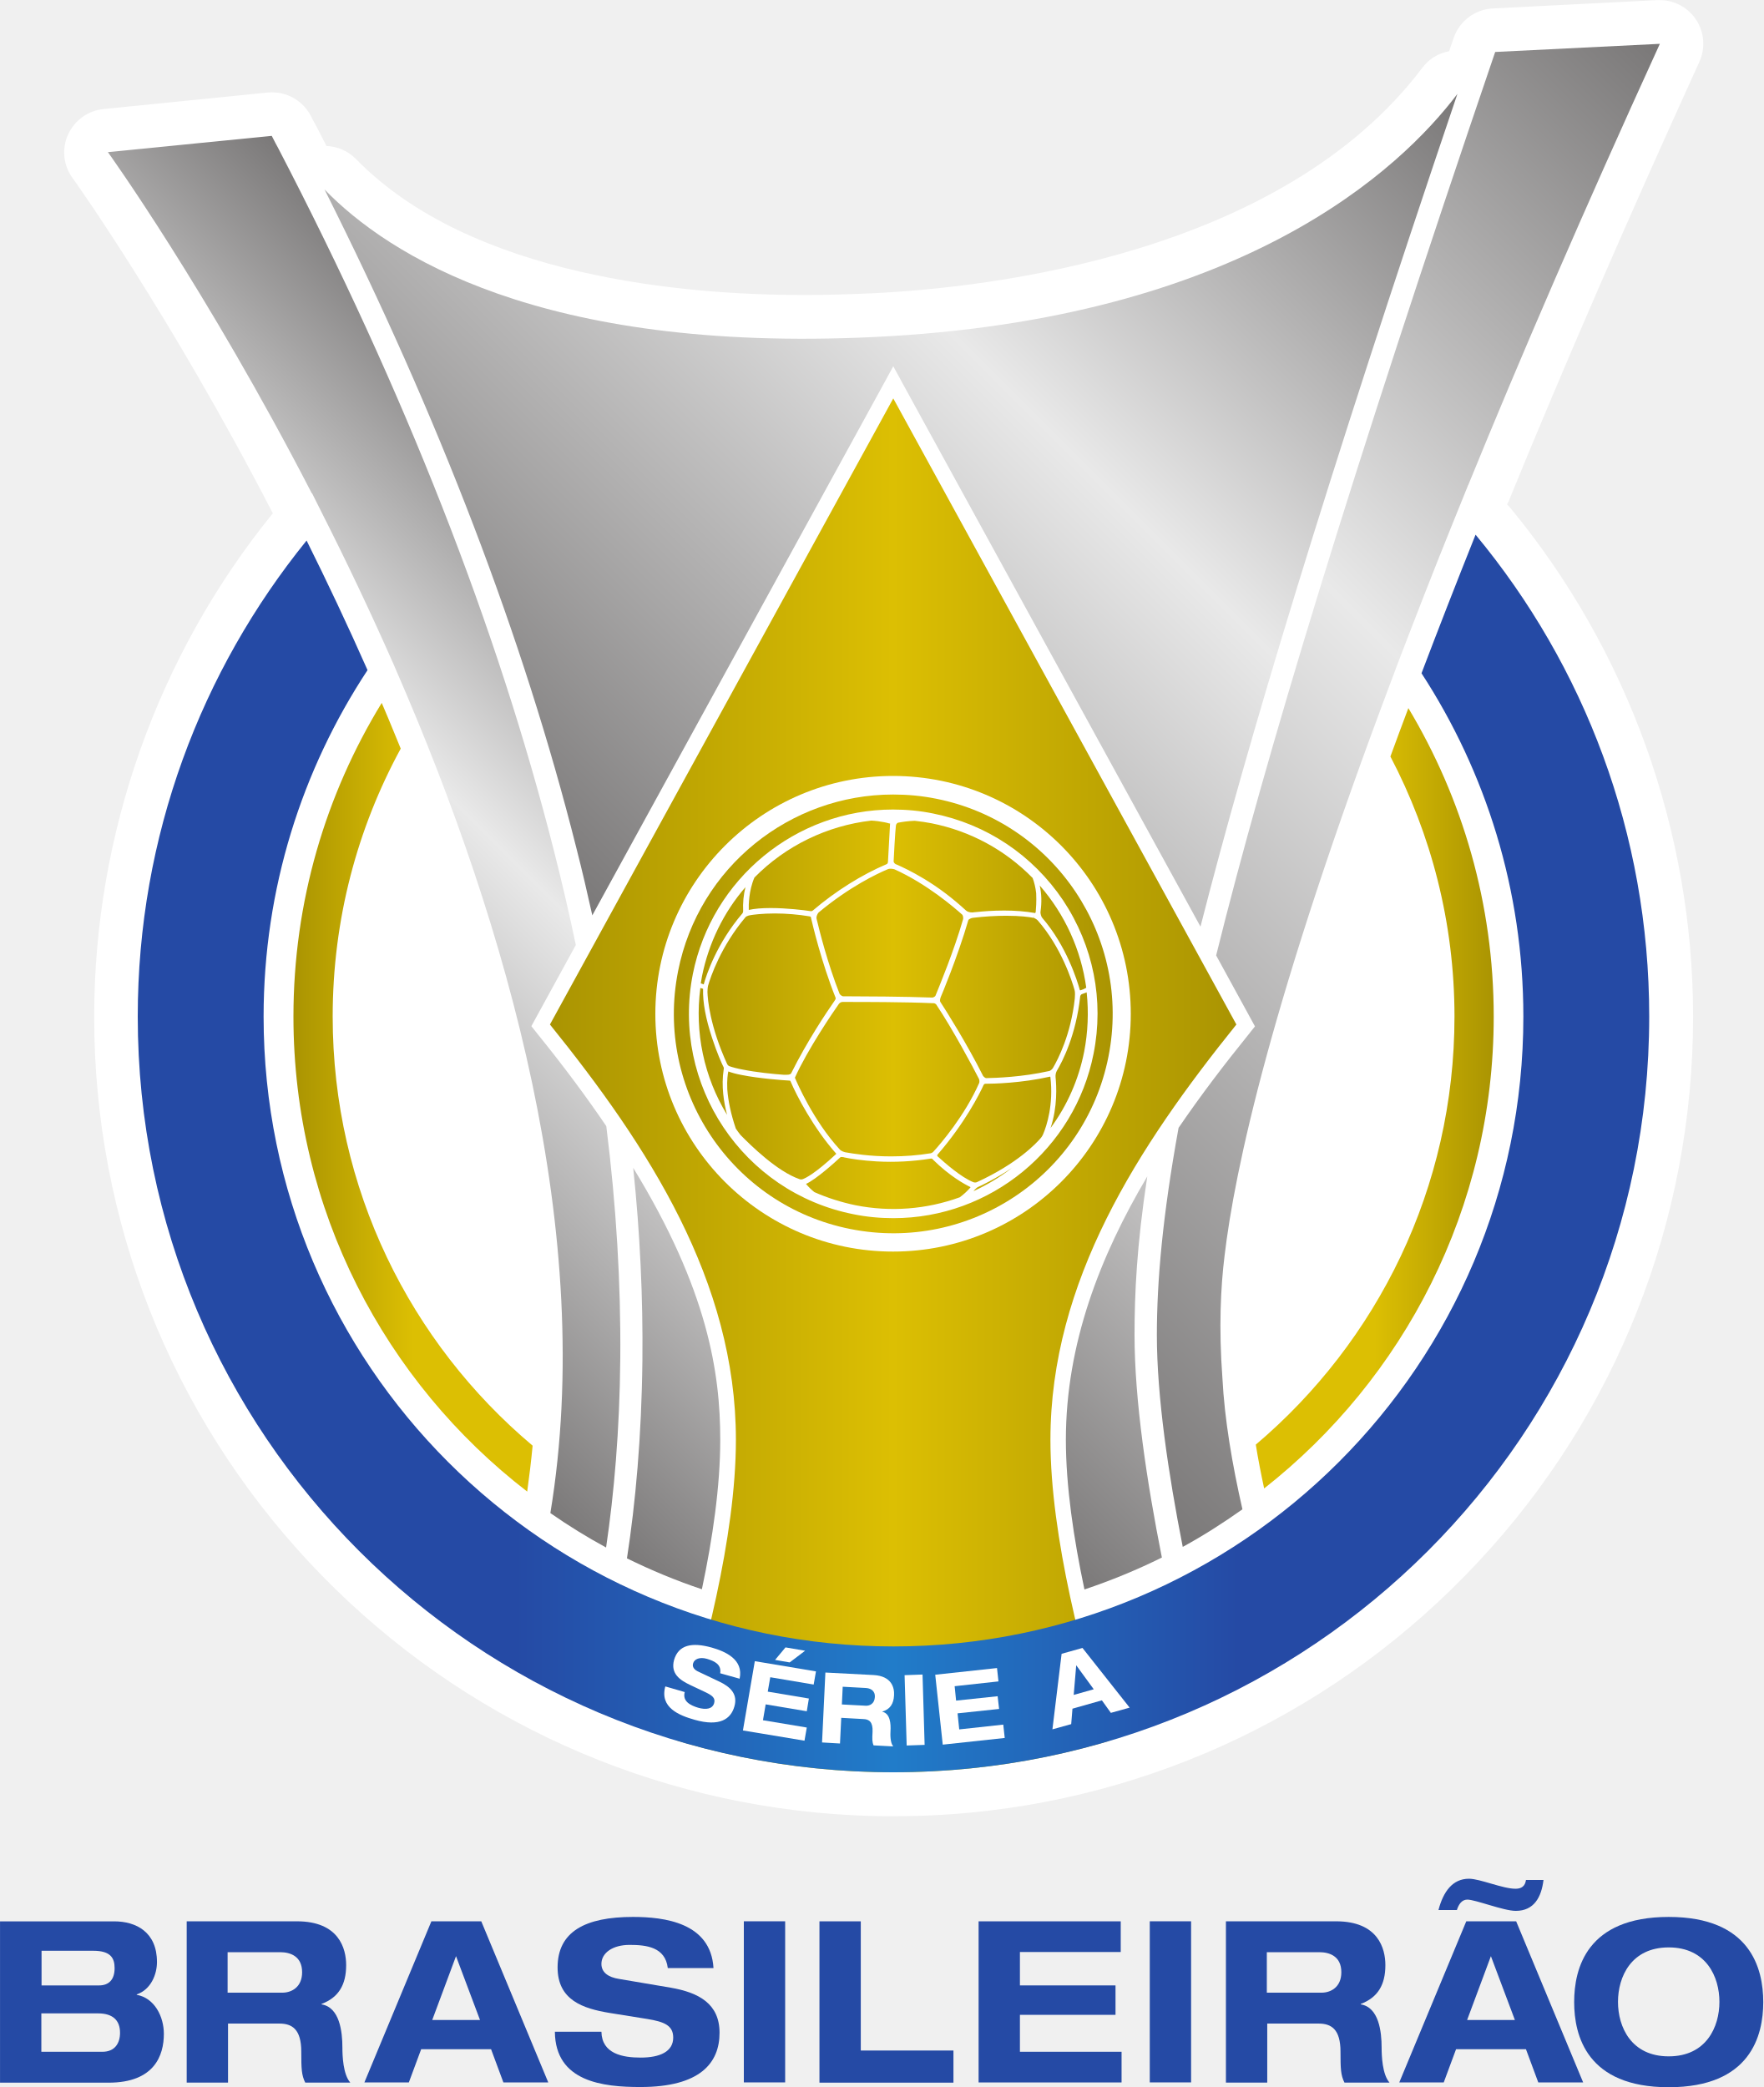
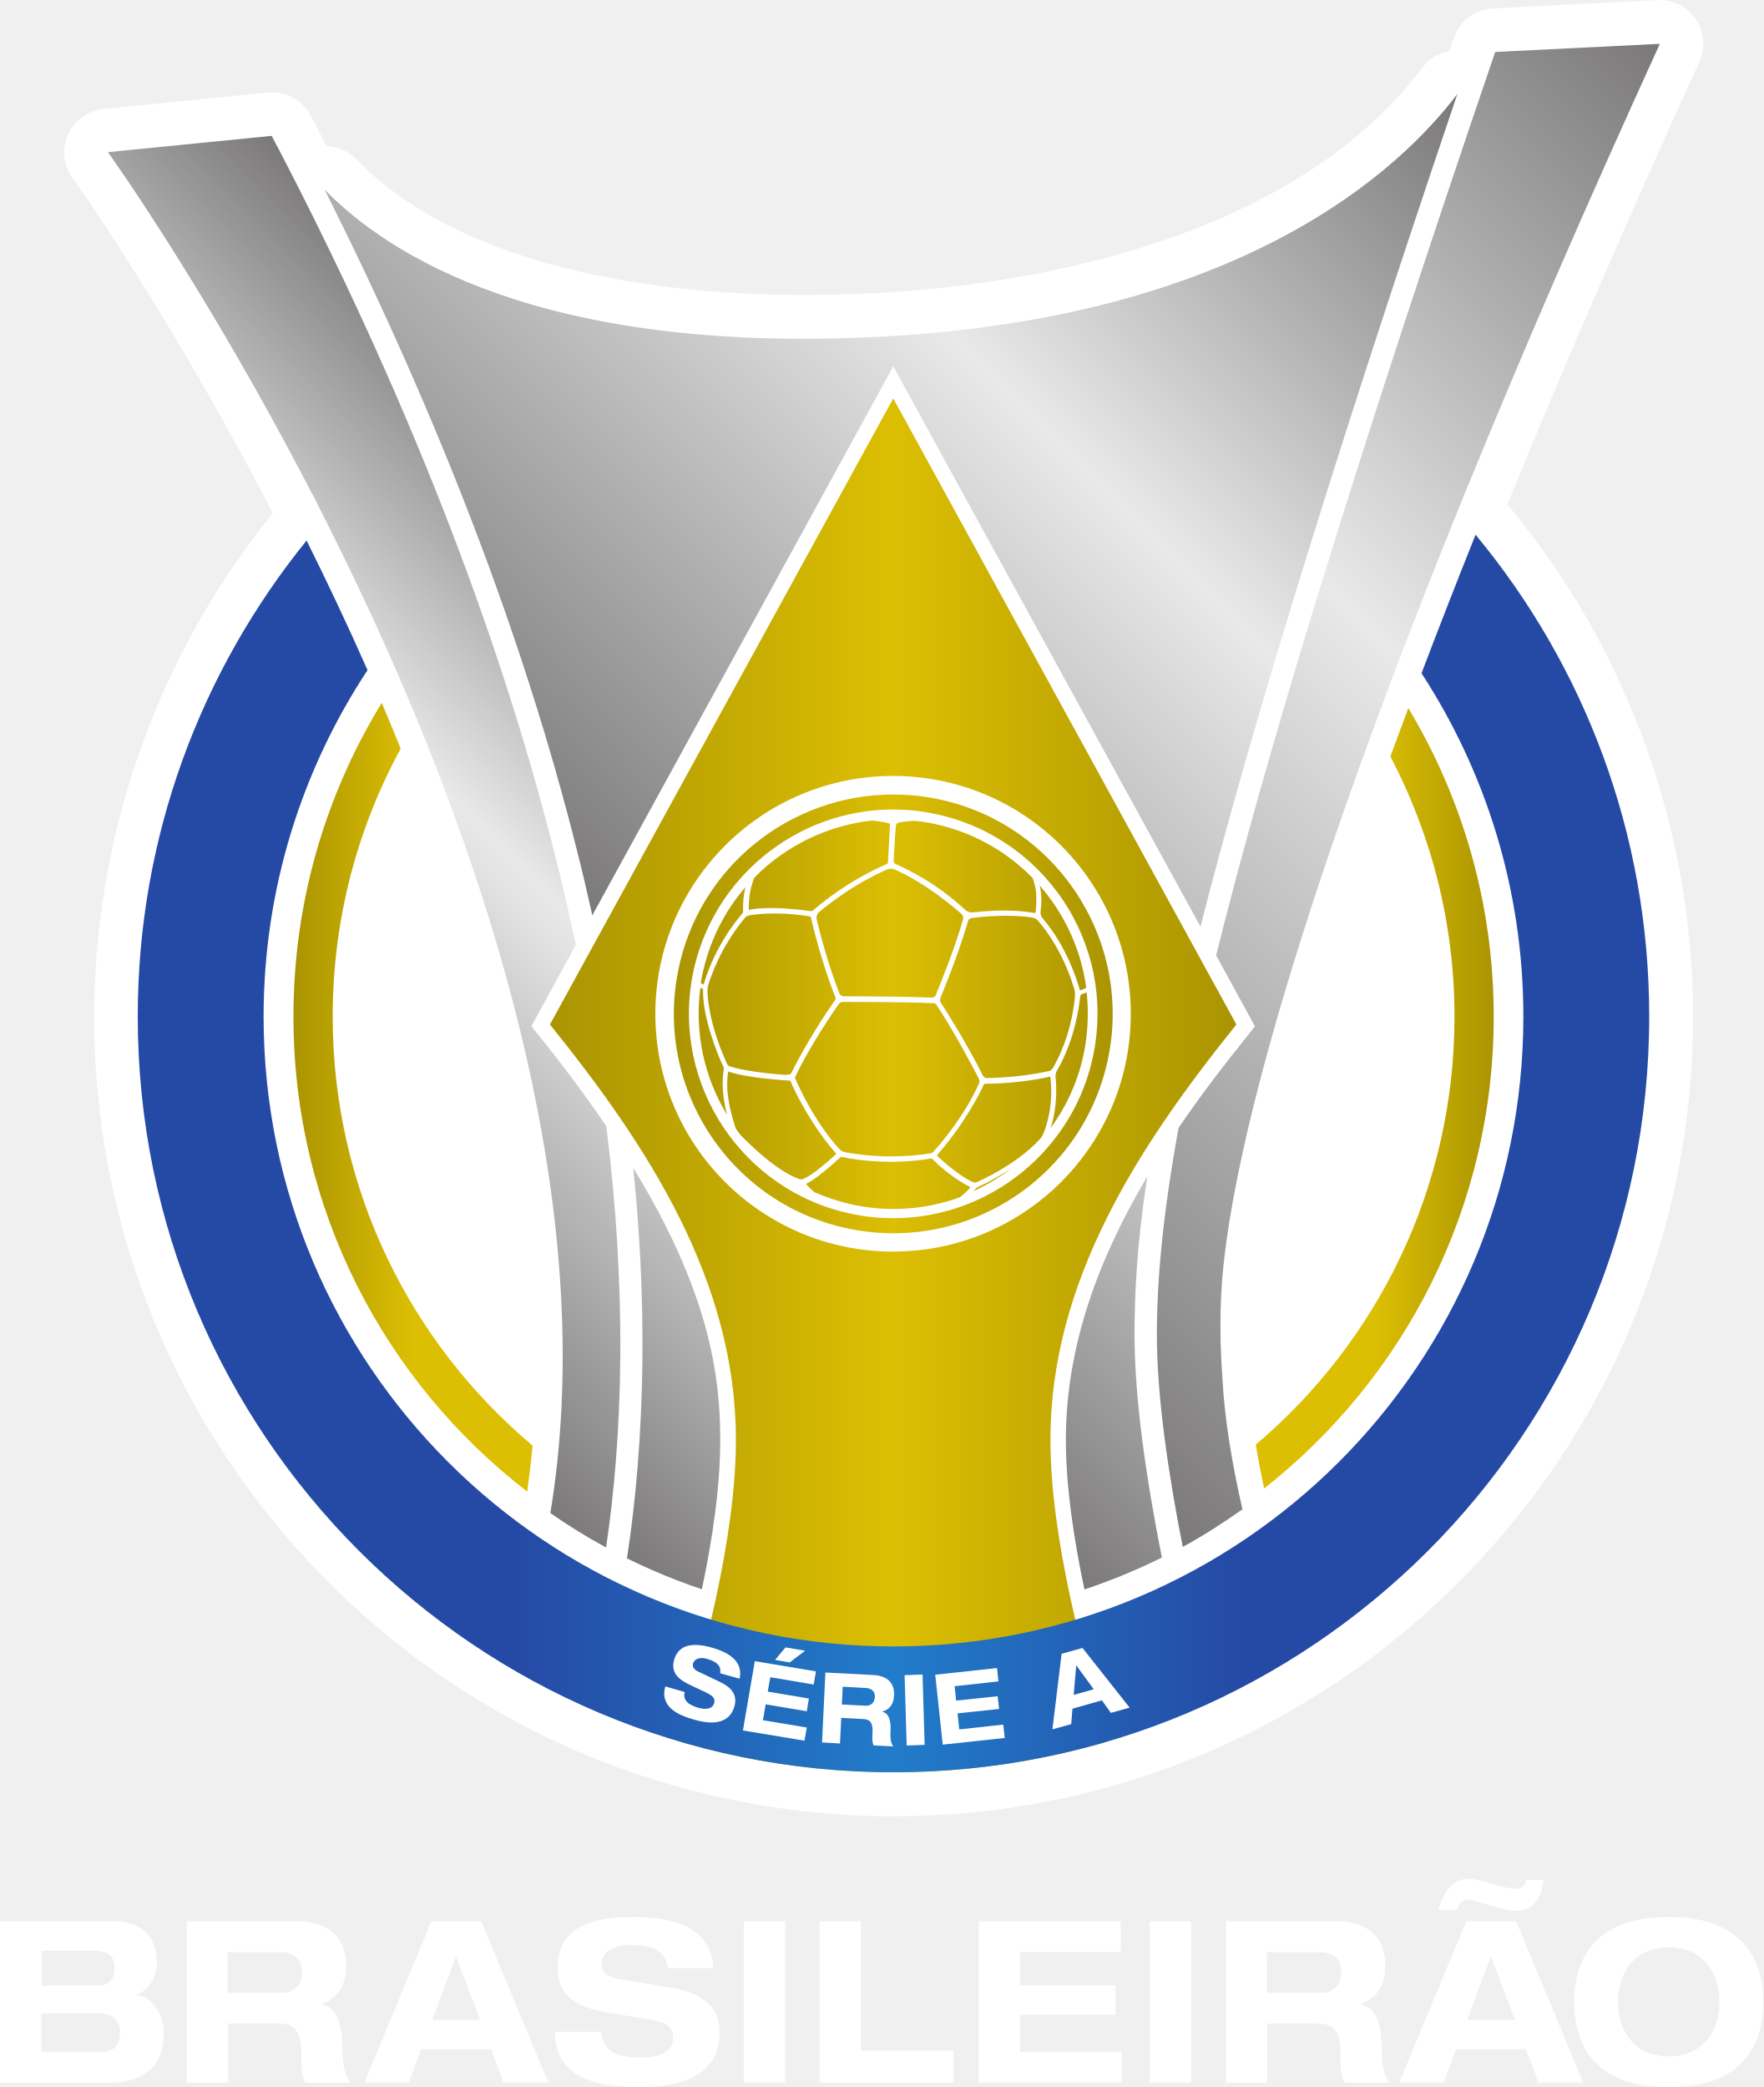
<svg xmlns="http://www.w3.org/2000/svg" version="1.1" id="svg2" x="0" y="0" viewBox="0 0 844.9 1000" style="enable-background:new 0 0 844.9 1000" xml:space="preserve">
-   <style>.st0{fill:#fff}.st1{fill:#254aa5}.st2{fill:none;stroke:#fff;stroke-width:2.835;stroke-linejoin:bevel;stroke-miterlimit:10}</style>
+   <style>.st0{fill:#fff}.st1{fill:#fff}.st2{fill:none;stroke:#fff;stroke-width:2.835;stroke-linejoin:bevel;stroke-miterlimit:10}</style>
  <g id="g20" transform="translate(366.822 390.45)">
    <path id="path22" class="st0" d="M356-150.2c26.3-64.4 57.1-135.3 91.4-210.6 3-6.6 2.4-14.4-1.7-20.4-3.9-5.8-10.4-9.2-17.3-9.2h-1.1l-78.8 4c-8.6.4-16 6-18.8 14.1-.7 2.1-1.5 4.3-2.2 6.4-5 .9-9.6 3.6-12.8 7.9-67.6 89.5-207.1 105.4-264 108.1-11.1.5-22.1.8-32.6.8-56.4 0-159.2-8.5-214.4-65.2-3.9-3.9-8.9-6-14.1-6.2-1.5-3-3-5.9-4.5-8.8-.1-.2-.2-.5-.4-.7-.2-.3-.9-1.7-2.6-4.9-3.6-7-10.8-11.3-18.6-11.3-.7 0-1.4 0-2.1.1l-78.6 7.9c-7.4.7-13.9 5.4-17 12.2-3.1 6.8-2.3 14.8 2.1 20.8.5.6 46.9 65.6 96 160.7-55.2 68-85.6 153.6-85.6 241.3 0 97.4 36.6 190.2 103 261.3 66.1 70.8 155.5 113.6 251.8 120.7h.2c3.8.3 7.8.5 12.3.7.9 0 1.9.1 2.9.1 4.9.2 9 .2 12.8.2 3.9 0 7.9-.1 12.8-.2 1 0 1.9-.1 2.9-.1 4.5-.2 8.5-.4 12.3-.7h.2c96.3-7 185.7-49.9 251.8-120.7 66.5-71.1 103.1-164 103.1-261.4 0-89-31.2-175.8-88-244.3-.4-.4-.7-.8-1.1-1.1v-.1c.2-.5.5-.9.7-1.4" />
  </g>
  <g id="g52" transform="translate(134.112 144.528)">
    <path id="path54" class="st1" d="M-114.3 838.6h29.2c6.1 0 8.5-4.2 8.5-9.1 0-6.1-3.6-9.3-10.5-9.3h-27.2v18.4zm0-31.8h27.6c4.6 0 7.5-2.6 7.5-8.3 0-4.9-2-8.3-10.2-8.3h-24.8v16.6zm-19.8-30.7h54.7c10.6 0 20.5 5.2 20.5 19.5 0 5.9-2.9 13.2-9.7 15.5v.2c8.5 1.5 13 10.4 13 18.7 0 10.3-4.5 23.4-26.5 23.4h-52v-77.3z" />
  </g>
  <g id="g56" transform="translate(163.657 153.907)">
    <path id="path58" class="st1" d="M-54.6 800.9h26.2c4.4 0 9.5-2.6 9.5-9.8 0-7.7-5.7-9.6-10.5-9.6h-25.2v19.4zm-19.8-34.2h53c20.2 0 23.6 13.1 23.6 21 0 9.4-3.6 15.5-11.8 18.6v.2c8.7 1.4 10 13.1 10 20.7 0 3.8.3 12.9 3.8 16.8h-21.6c-1.8-3.6-1.9-6.7-1.9-14.8 0-10.8-4.4-13.5-10.5-13.5h-24.6V844h-19.8v-77.3z" />
  </g>
  <g id="g60" transform="translate(199.894 159.706)">
    <path id="path62" class="st1" d="M18.6 777.6 7.2 808.2h22.9l-11.5-30.6zm16.8 44.6H1.9L-4 838.1h-21.3l32.1-77.2h23.9l32.1 77.2H41.3l-5.9-15.9z" />
  </g>
  <g id="g64" transform="translate(233.462 157.81)">
    <path id="path66" class="st1" d="M86.5 785.2c-1.2-10.1-10.3-11.1-18.3-11.1-8.2 0-13.5 3.9-13.5 9.1 0 4.1 3.3 6.4 8.4 7.2l24.8 4.2c13.3 2.3 23.4 7.6 23.4 21.6 0 14.4-9.2 26-37.9 26-17.8 0-40.8-2.4-41-26.5h22.3c.2 10.6 10.2 12.4 18.8 12.4 9.3 0 15.6-2.9 15.6-9.6 0-5.9-4.5-7.6-12.4-8.9l-18.1-2.9c-12.7-2.1-24.9-6.1-24.9-21.8 0-17.2 13.3-24.2 36.1-24.2 15 0 37.3 2.7 38.6 24.5H86.5z" />
  </g>
  <path id="path68" class="st1" d="M356.4 920.6h19.8v77.2h-19.8v-77.2z" />
  <g id="g70" transform="translate(257.533 165.22)">
    <path id="path72" class="st1" d="M135.1 755.4h19.8v61.9h44.4v15.4h-64.2v-77.3z" />
  </g>
  <g id="g74" transform="translate(282.785 165.22)">
    <path id="path76" class="st1" d="M186.1 755.4h68.1v14.7h-48.3v16h45.8v14.1h-45.8v17.7h48.7v14.7h-68.5v-77.2z" />
  </g>
  <path id="path78" class="st1" d="M550.9 920.6h19.8v77.2h-19.8v-77.2z" />
  <g id="g80" transform="translate(328.486 153.907)">
    <path id="path82" class="st1" d="M278.5 800.9h26.2c4.4 0 9.5-2.6 9.5-9.8 0-7.7-5.7-9.6-10.5-9.6h-25.2v19.4zm-19.8-34.2h53c20.2 0 23.6 13.1 23.6 21 0 9.4-3.6 15.5-11.8 18.6v.2c8.7 1.4 10 13.1 10 20.7 0 3.8.3 12.9 3.8 16.8h-21.6c-1.8-3.6-1.9-6.7-1.9-14.8 0-10.8-4.4-13.5-10.5-13.5h-24.6V844h-19.8v-77.3z" />
  </g>
  <g id="g84" transform="translate(364.049 159.706)">
    <path id="path86" class="st1" d="m350.3 777.6-11.4 30.6h22.9l-11.5-30.6zm-25.1-22.2c2.3-8.7 6.7-14.9 14.6-14.9 5.3 0 16.1 4.8 22.3 4.8 2.8 0 4.6-1.2 5-4.2h8.4c-1 8.2-4.5 14.8-13.3 14.8-5.8 0-19.3-5.4-23.2-5.4-2.7 0-4.2 2.4-5 5h-8.8zm41.9 66.8h-33.5l-5.9 15.9h-21.3l32.1-77.2h23.9l32.1 77.2H373l-5.9-15.9z" />
  </g>
  <g id="g88" transform="translate(392.241 143.813)">
    <path id="path90" class="st1" d="M407.3 841.5c18 0 24.3-14.1 24.3-26.1s-6.3-26.1-24.3-26.1-24.3 14.1-24.3 26.1 6.3 26.1 24.3 26.1m0-66.8c39.2 0 45.3 24.7 45.3 40.8 0 16.1-6.1 40.8-45.3 40.8-39.2 0-45.3-24.7-45.3-40.8 0-16.2 6.1-40.8 45.3-40.8" />
  </g>
  <g id="g108" transform="translate(240.482 204.559)">
    <path id="path110" class="st0" d="M100.6 597.2c.7-4.4-3-5.9-6.3-6.9-3.4-1-6.1 0-6.7 2.2-.5 1.7.6 3.1 2.7 4l9.9 4.7c5.3 2.5 8.9 6 7.2 11.9-1.7 6-7 9.8-19 6.4-7.5-2.1-16.9-5.9-14.1-16l9.3 2.7c-1.2 4.5 2.8 6.4 6.4 7.5 3.9 1.1 6.9.6 7.7-2.2.7-2.5-1-3.7-4.1-5.2l-7.2-3.4c-5.1-2.4-9.7-5.5-7.9-12.1 2.1-7.2 8.5-8.6 18.1-5.9 6.3 1.8 15.3 5.6 13.3 14.9l-9.3-2.6z" />
  </g>
  <g id="g112" transform="translate(240.482 204.559)">
    <path id="path114" class="st2" d="M100.6 597.2c.7-4.4-3-5.9-6.3-6.9-3.4-1-6.1 0-6.7 2.2-.5 1.7.6 3.1 2.7 4l9.9 4.7c5.3 2.5 8.9 6 7.2 11.9-1.7 6-7 9.8-19 6.4-7.5-2.1-16.9-5.9-14.1-16l9.3 2.7c-1.2 4.5 2.8 6.4 6.4 7.5 3.9 1.1 6.9.6 7.7-2.2.7-2.5-1-3.7-4.1-5.2l-7.2-3.4c-5.1-2.4-9.7-5.5-7.9-12.1 2.1-7.2 8.5-8.6 18.1-5.9 6.3 1.8 15.3 5.6 13.3 14.9l-9.3-2.6z" />
  </g>
  <g id="g116" transform="translate(250.875 208.654)">
    <path id="path118" class="st0" d="m121.6 580.8 9.4 1.6-7.4 5.6-7-1.2 5-6zm-14.7 6.5 29.3 4.9-1.1 6.3-20.8-3.5-1.1 6.9 19.7 3.3-1 6.1-19.7-3.3-1.3 7.6 21 3.5-1.1 6.3-29.5-4.9 5.6-33.2z" />
  </g>
  <g id="g120" transform="translate(250.875 208.654)">
    <path id="path122" class="st2" d="m121.6 580.8 9.4 1.6-7.4 5.6-7-1.2 5-6zm-14.7 6.5 29.3 4.9-1.1 6.3-20.8-3.5-1.1 6.9 19.7 3.3-1 6.1-19.7-3.3-1.3 7.6 21 3.5-1.1 6.3-29.5-4.9 5.6-33.2z" />
  </g>
  <g id="g124" transform="translate(259.778 199.607)">
    <path id="path126" class="st0" d="m139.6 617.1 11.4.6c1.9.1 4.2-.9 4.4-4.1.2-3.3-2.3-4.3-4.4-4.4l-11-.6-.4 8.5zm-7.8-15.3 23.1 1.2c8.8.5 10 6.2 9.8 9.7-.2 4.1-1.9 6.7-5.6 7.8v.1c3.8.8 4.1 5.9 3.9 9.2-.1 1.6-.2 5.6 1.3 7.4l-9.4-.5c-.7-1.6-.7-3-.5-6.5.2-4.7-1.6-6-4.3-6.1l-10.7-.6-.6 12.3-8.6-.5 1.6-33.5z" />
  </g>
  <g id="g128" transform="translate(259.778 199.607)">
    <path id="path130" class="st2" d="m139.6 617.1 11.4.6c1.9.1 4.2-.9 4.4-4.1.2-3.3-2.3-4.3-4.4-4.4l-11-.6-.4 8.5zm-7.8-15.3 23.1 1.2c8.8.5 10 6.2 9.8 9.7-.2 4.1-1.9 6.7-5.6 7.8v.1c3.8.8 4.1 5.9 3.9 9.2-.1 1.6-.2 5.6 1.3 7.4l-9.4-.5c-.7-1.6-.7-3-.5-6.5.2-4.7-1.6-6-4.3-6.1l-10.7-.6-.6 12.3-8.6-.5 1.6-33.5z" />
  </g>
  <g id="g132" transform="translate(269.725 204.27)">
    <path id="path134" class="st0" d="m159.7 598.4 8.6-.3 1 33.7-8.6.3-1-33.7z" />
  </g>
  <g id="g136" transform="translate(269.725 204.27)">
    <path id="path138" class="st2" d="m159.7 598.4 8.6-.3 1 33.7-8.6.3-1-33.7z" />
  </g>
  <g id="g140" transform="translate(274.61 204.356)">
    <path id="path142" class="st0" d="m169.6 598.1 29.6-3.2.7 6.4-21 2.3.7 6.9 19.9-2.1.7 6.1-19.9 2.1.8 7.7 21.1-2.3.7 6.4-29.7 3.2-3.6-33.5z" />
  </g>
  <g id="g144" transform="translate(274.61 204.356)">
    <path id="path146" class="st2" d="m169.6 598.1 29.6-3.2.7 6.4-21 2.3.7 6.9 19.9-2.1.7 6.1-19.9 2.1.8 7.7 21.1-2.3.7 6.4-29.7 3.2-3.6-33.5z" />
  </g>
  <g id="g148" transform="translate(296.96 205.828)">
    <path id="path150" class="st0" d="m214.8 592.1-1.2 14.2 9.6-2.7-8.4-11.5zm12.3 16.8-14.1 4-.6 7.4-9 2.5 4.3-36.2 10-2.8 22.6 28.6-9 2.5-4.2-6z" />
  </g>
  <g id="g152" transform="translate(296.96 205.828)">
    <path id="path154" class="st2" d="m214.8 592.1-1.2 14.2 9.6-2.7-8.4-11.5zm12.3 16.8-14.1 4-.6 7.4-9 2.5 4.3-36.2 10-2.8 22.6 28.6-9 2.5-4.2-6z" />
  </g>
  <g id="g156">
    <g id="g158">
      <g id="g164">
        <g id="g166">
          <linearGradient id="path176_1_" gradientUnits="userSpaceOnUse" x1="167.59" y1="803.478" x2="169.855" y2="803.478" gradientTransform="matrix(145.1615 0 0 -145.1615 -24064.035 117154.11)">
            <stop offset="0" style="stop-color:#aa9402" />
            <stop offset=".5" style="stop-color:#dcbf03" />
            <stop offset="1" style="stop-color:#aa9402" />
          </linearGradient>
          <path id="path176" d="M263.5 490.9c47.1 58.4 89.1 123 89.1 199 0 46.5-15.7 105.5-28 144.2 32.8 9.8 67.5 15.1 103.5 15.1 35.9 0 70.5-5.3 103.2-15-12.2-38.7-28-97.7-28-144.3 0-76 42.1-140.6 89.1-199L428 190.9l-164.5 300zm50.5-5.1c0-62.9 51-114 113.9-114 62.9 0 113.9 51 113.9 114 0 62.9-51 113.9-113.9 113.9-62.9 0-113.9-51-113.9-113.9" style="fill:url(#path176_1_)" />
        </g>
      </g>
    </g>
  </g>
  <g id="g178">
    <g id="g180">
      <g id="g186">
        <g id="g188">
          <linearGradient id="path198_1_" gradientUnits="userSpaceOnUse" x1="168.79" y1="803.877" x2="171.055" y2="803.877" gradientTransform="scale(252.1587 -252.1587) rotate(45 1057.12 198.555)">
            <stop offset="0" style="stop-color:#7b7979" />
            <stop offset=".561" style="stop-color:#e9e9e9" />
            <stop offset="1" style="stop-color:#7b7979" />
          </linearGradient>
          <path id="path198" d="M418.5 161.5c-159.7 7.6-232.6-39.4-263-70.7 54.7 108.9 95.3 214.9 120.6 315.3 2.8 10.9 5.3 21.7 7.7 32.5l137.7-251.2 6.5-11.9 6.5 11.9L575.2 444c22.2-87.1 59.8-212 123.1-399-27.1 35.8-103 108.1-279.8 116.5" style="fill:url(#path198_1_)" />
        </g>
      </g>
    </g>
  </g>
  <g id="g200">
    <g id="g202">
      <g id="g208">
        <g id="g210">
          <linearGradient id="path218_1_" gradientUnits="userSpaceOnUse" x1="167.998" y1="803.307" x2="170.263" y2="803.307" gradientTransform="scale(71.1563 -71.1563) rotate(45 1069.37 201.962)">
            <stop offset="0" style="stop-color:#7b7979" />
            <stop offset="1" style="stop-color:#c4c3c3" />
          </linearGradient>
          <path id="path218" d="M510.7 689.9c0 22.1 3.7 47.2 8.9 71.7 12.8-4.3 25.2-9.4 37.1-15.3-7.2-36.2-13.1-75.3-13.1-106.6 0-19.6 1-42.6 6.1-76-22.6 38.1-39 80.2-39 126.2" style="fill:url(#path218_1_)" />
        </g>
      </g>
    </g>
  </g>
  <g id="g220">
    <g id="g222">
      <g id="g228">
        <g id="g230">
          <linearGradient id="path238_1_" gradientUnits="userSpaceOnUse" x1="166.456" y1="804.914" x2="168.722" y2="804.914" gradientTransform="scale(59.3302 -59.3302) rotate(45 1071.611 200.95)">
            <stop offset="0" style="stop-color:#7b7979" />
            <stop offset="1" style="stop-color:#c4c3c3" />
          </linearGradient>
          <path id="path238" d="M307.8 651.8c-.4 36.7-3.3 68.3-7.4 94.9 11.6 5.7 23.6 10.7 35.9 14.8 5.2-24.5 8.8-49.5 8.8-71.6 0-32-5.9-71.8-41.7-130.3 3.3 31.6 4.7 62.4 4.4 92.2" style="fill:url(#path238_1_)" />
        </g>
      </g>
    </g>
  </g>
  <g id="g240">
    <g id="g242">
      <g id="g248">
        <g id="g250">
          <linearGradient id="path260_1_" gradientUnits="userSpaceOnUse" x1="168.781" y1="803.194" x2="171.047" y2="803.194" gradientTransform="scale(296.1158 -296.1158) rotate(45 1057.109 198.586)">
            <stop offset="0" style="stop-color:#7b7979" />
            <stop offset=".561" style="stop-color:#e9e9e9" />
            <stop offset="1" style="stop-color:#7b7979" />
          </linearGradient>
          <path id="path260" d="M716.4 24.9C647 228.4 606.1 363.4 582.7 457.8l16.2 29.6 2.4 4.4-3.1 3.9c-11.4 14.1-22.8 29-33.5 44.7-7.7 42.4-10.4 73.5-10.4 99.4 0 29.3 5.5 66.5 12.4 101.4 9.9-5.4 19.4-11.5 28.6-18-4.9-21.5-8.6-43.2-9.6-63-1.8-24-.8-43.6 1-58.2 4.8-41.1 22.4-123.6 80.7-277.9l2.2-5.9c8.2-21.4 16.9-43.9 26.1-66.6l7.8-19.3v.1c25-61.3 55.2-131.3 91.8-211.4l-78.9 3.9z" style="fill:url(#path260_1_)" />
        </g>
      </g>
    </g>
  </g>
  <g id="g262">
    <g id="g264">
      <g id="g270">
        <g id="g272">
          <linearGradient id="path282_1_" gradientUnits="userSpaceOnUse" x1="167.988" y1="804.559" x2="170.254" y2="804.559" gradientTransform="scale(164.3397 -164.3397) rotate(45 1059.18 198.348)">
            <stop offset="0" style="stop-color:#7b7979" />
            <stop offset=".561" style="stop-color:#e9e9e9" />
            <stop offset="1" style="stop-color:#7b7979" />
          </linearGradient>
          <path id="path282" d="M51.7 72.9s47.2 65.6 97.7 163.5l.1-.1 4.4 8.8c11.7 23.1 23.5 47.8 34.9 73.7l1.5 3.5C243 443.6 285.7 591.7 263.7 725c8.6 6 17.5 11.5 26.7 16.5 3.8-25.7 6.5-55.9 6.8-90.7.3-35.8-1.9-72.9-6.7-111.2-9.3-13.7-20.1-28.3-32.8-44l-3.1-3.9 2.4-4.4 18.9-34.5c-3.1-14.8-6.6-29.8-10.4-44.8-27.1-107-71.6-220.5-132.3-337.2-.5-.9-1.7-3.1-3-5.7l-78.5 7.8z" style="fill:url(#path282_1_)" />
        </g>
      </g>
    </g>
  </g>
  <g id="g284">
    <g id="g286">
      <g id="g292">
        <g id="g294">
          <linearGradient id="path304_1_" gradientUnits="userSpaceOnUse" x1="167.202" y1="804.041" x2="169.467" y2="804.041" gradientTransform="matrix(92.8203 0 0 -92.8203 -15196.878 75117.117)">
            <stop offset="0" style="stop-color:#aa9402" />
            <stop offset=".5" style="stop-color:#dcbf03" />
            <stop offset="1" style="stop-color:#aa9402" />
          </linearGradient>
          <path id="path304" d="M324.9 465.3c-11.3 56.9 25.6 112.3 82.6 123.6 56.9 11.3 112.3-25.6 123.6-82.6 11.3-56.9-25.7-112.3-82.6-123.6-6.9-1.4-13.8-2-20.6-2-49.2 0-93.1 34.6-103 84.6" style="fill:url(#path304_1_)" />
        </g>
      </g>
    </g>
  </g>
  <g id="g308">
    <g id="g314" transform="translate(294.969 299.09)">
      <path id="path316" class="st0" d="M210.8 217.1c-.1-1.1.1-2.2.6-3.1 2.7-4.5 9.2-17.1 11.2-35.7 0-.2.4-.9.7-1 .9-.3 1.7-.6 2.4-.9 1 9.5.6 19.1-1.2 28.4-2.6 13.2-8.1 25.8-16.1 36.6 3.4-10.2 2.8-20.2 2.4-24.3m-37.6 50.2c-.4.2-1 .3-1.7.1-5.9-2.3-13.9-9.4-17.2-12.4-.3-.2-.2-.7-.1-.8 13.2-15.2 20.3-29.4 22.1-33.4.2-.4.5-.6.9-.6 3.8 0 17.2-.3 30.9-3.4h.1l.1.1c1.6 13.3-1.8 23.5-3.4 27.3-.3.8-.9 1.7-1.1 1.9-2.3 2.7-11.3 12.3-30.6 21.2m-1.1 3.6c.5-.5 1.1-1.1 1.9-1.4.5-.2 7.8-3.6 15.8-8.9-5.7 4.4-11.9 8.1-18.4 11.1.3-.3.5-.5.7-.8m-64.4-15.5c.1-.1.5-.2 1.6 0l.3.1c3.3.7 8.6 1.5 15.4 1.9 8.8.5 17.5 0 25.7-1.3.3-.1.6-.1.8 0 .2 0 .3.1.4.2l.1.2c8.1 8 15.3 11.9 18 13.2v.2c-1.5 1.7-3.2 3.3-5.1 4.7a93.004 93.004 0 0 1-50 3.8c-6.7-1.4-13.4-3.5-19.7-6.3-1.5-1.2-2.7-2.4-3.8-3.7-.1-.1-.1-.2-.2-.2 5-2.3 13.9-10.4 16.5-12.8M54 214.3c1.6.6 3.7 1.2 6.4 1.7 8.5 1.7 19.7 2.5 23.1 2.7.1 0 .2.1.3.3 2.8 6.7 11.1 22.6 21.9 34.7 0 0 0 .1-.2.3-9.8 9.1-14.5 11.5-16.1 12-.1 0-.5.1-1 0-.1 0-.2 0-.3-.1-10.7-3.7-23.3-16.1-28.3-21.2-.8-1-1.5-2-2.2-3-2.4-7-3.7-13.4-4.1-18.9-.2-4.4.2-7.2.5-8.5m-7.8-16.1c2.3 7.1 4.8 12.7 5.6 14.2 0 .1.1.6 0 .8-1.3 8.1.1 16.2 1.6 21.9-11.1-18.2-15.6-39.6-12.8-60.8.5.2 1 .3 1.3.4-.2 6.6 1.3 14.4 4.3 23.5m14.9-60.6c0 .2-.2.8-.3.9C48.4 153 43.5 168 42.2 172.6c-.5-.2-.9-.4-1.4-.5.2-1.2.4-2.3.6-3.5 3.2-15.8 10.3-30.5 20.8-42.6-.9 3.6-1.3 7.5-1.1 11.6m70.4-42.1-1 18.2c0 .3-.1 1.1-.7 1.3-11.8 5-24.3 12.8-35.2 22.1-.4.3-.5.4-.9.4h-.2c-3.2-.5-11.4-1.5-19.3-1.5-4.2 0-7.7.3-10.4.9-.1-2.2 0-9.3 2.7-15.5 15-15.3 35-24.9 56-27.3 2.1.1 4.3.4 6.3.8.8.2 1.6.3 2.4.6.2-.1.3 0 .3 0m69.8 42.1c0 .5-.2.7-.3.8-4.5-.8-9.5-1.2-14.8-1.2-5.6 0-10.3.4-13.1.7-.9.1-1.6.1-2 .2h-.3c-.4 0-.8 0-1.1-.1-1.1-.2-1.7-.7-1.8-.8-6.3-5.8-13.1-11-20.3-15.3-5.8-3.5-10.4-5.6-12.4-6.5-.5-.2-.8-.4-1-.4-.9-.5-1-1.3-1-1.3 0-.8.8-15.4 1.1-17.2.2-1.2 1-1.4 1.1-1.4 1.6-.3 4.4-.8 7.9-.9 2.9.3 5.5.7 8.1 1.2 18.5 3.7 35.2 12.7 48.4 26.2.8 2.1 1.4 4.6 1.7 7.3.2 4-.1 7.6-.2 8.7m21.5 37.8h-.2c-.1 0-.1.2-.2-.2-1.3-4.7-6.5-21.2-18-34.5-.4-.4-1-2-.8-3.1.6-4.3.5-8.5-.4-12.4 12.1 13.9 19.8 30.8 22.3 49-.8.5-1.7.9-2.7 1.2M76.3 138.6c5.6 0 11.3.5 16.7 1.4l.2.1c.1 0 .2 0 .3.1.8 3.5 5.1 21.8 11.9 38.8.1.6 0 .7-.6 1.6-3.7 5.3-13.1 19.3-20.7 34.6-.2.3-.6.7-2.3.7h-1.2c-5.4-.4-13.3-1.2-19.7-2.5-2.7-.5-5-1.1-6.6-1.7-.2-.1-.6-.5-.8-.8-8.4-18.4-9.4-31.2-9.5-34.7 0-.6.1-2.3.3-3 1.2-4.2 6.1-18.8 18-32.9.1-.1.9-.7 2.4-.9 1.2-.2 5.4-.8 11.6-.8m133.2 74.1c-.5.8-1.5 1.4-1.8 1.4-13 2.9-25.3 3.3-30.2 3.4-.6-.1-1.2-.8-1.4-1-8-15.9-17.7-31.2-20.5-35.5-.3-.4-.2-1.4.2-2.4.1-.2 8-18.9 13.2-36.8.1-.4 1.3-1 2.1-1.1 5.8-.7 11.2-1 16.1-1 6.8 0 11.1.6 13 1l.1-.6.1.7c.7.1 1.7.9 2 1.3 11.1 12.8 16.2 28.6 17.5 33.2.3.9.2 3.2.1 4.1-1.9 17.3-8 29-10.5 33.3M107 181.9c.4-.5 1-.9 1.7-.9h3.1c6.2 0 27.3 0 40.3.6h.5c.4.1.7.3 1 .6 7.7 11.5 17.9 30.5 20.5 35.7.3.6.2 1.7.1 1.9-6.9 15.7-18.6 29.3-22 33-.4.4-1 .7-1.2.7-6.2 1-12.5 1.5-19 1.5-10.2 0-18.2-1.3-22.1-2l-.3-.1c-.9-.2-2-.9-2.2-1.2-12.6-13.7-20.5-32-21.5-34.4 6.1-13.6 18.6-31.9 21.1-35.4m26.5-64.5c15.8 7.1 28.9 18.5 32.6 21.8.4.4.5 1.7.4 2.1-4.4 15.3-11.3 31.9-13.2 36.6-.2.6-1.2 1-1.6 1-13-.5-33.9-.6-40-.6H108.9c-.8-.2-1.5-1-1.6-1.2-5.7-14.5-9.6-30-11-35.9-.3-1.2.6-2.8 1-3.1 14.9-12.4 28.1-18.6 33.1-20.7.6-.3 1.7-.3 2.6-.1.2 0 .4.1.5.1m80.9 14.9c-14.6-21.7-36.7-36.5-62.3-41.6-6.3-1.3-12.8-1.9-19.2-1.9-46.5 0-86.8 33.2-95.9 78.8-10.5 53 24 104.6 76.9 115.1 6.3 1.3 12.8 1.9 19.2 1.9 46.5 0 86.9-33.2 95.9-78.8 5.1-25.6-.1-51.7-14.6-73.5" />
    </g>
  </g>
  <g id="g318">
    <g id="g320">
      <g id="g326">
        <g id="g328">
          <linearGradient id="path342_1_" gradientUnits="userSpaceOnUse" x1="167.966" y1="803.076" x2="170.231" y2="803.076" gradientTransform="matrix(319.6797 0 0 -319.6797 -53629.23 257279.781)">
            <stop offset="0" style="stop-color:#254aa5" />
            <stop offset=".25" style="stop-color:#254aa5" />
            <stop offset=".5" style="stop-color:#217cc9" />
            <stop offset=".728" style="stop-color:#254aa5" />
            <stop offset="1" style="stop-color:#254aa5" />
          </linearGradient>
          <path id="path342" d="M681.1 322.6c30.8 47.3 48.8 103.8 48.8 164.5 0 166.7-135.1 301.8-301.8 301.8-166.7 0-301.8-135.1-301.8-301.8 0-61.3 18.4-118.4 49.8-166-9.6-21.7-19.4-42.4-29.2-62.1C96.4 321.3 66 400.6 66 487.1c0 200 162.1 362.1 362.1 362.1 200 0 362.1-162.1 362.1-362.1 0-87.8-31.2-168.2-83.2-230.9-9.4 23.5-18 45.6-25.9 66.4" style="fill:url(#path342_1_)" />
        </g>
      </g>
    </g>
  </g>
  <g id="g344">
    <g id="g346">
      <g id="g352">
        <g id="g354">
          <linearGradient id="path364_1_" gradientUnits="userSpaceOnUse" x1="163.76" y1="804.598" x2="166.026" y2="804.598" gradientTransform="matrix(50.5644 0 0 -50.5644 -8139.816 41209.793)">
            <stop offset="0" style="stop-color:#aa9402" />
            <stop offset=".5" style="stop-color:#dcbf03" />
            <stop offset="1" style="stop-color:#dcbf03" />
          </linearGradient>
          <path id="path364" d="M140.6 487.1c0 92.7 43.9 175.1 112 227.6 1-7.2 1.9-14.6 2.6-22-58.6-49.3-95.8-123.1-95.8-205.6 0-46.5 11.8-90.2 32.6-128.4-1.1-2.6-2.1-5.2-3.2-7.8-1.9-4.7-3.9-9.4-5.9-14.1-26.8 43.8-42.3 95.2-42.3 150.3" style="fill:url(#path364_1_)" />
        </g>
      </g>
    </g>
  </g>
  <g id="g366">
    <g id="g368">
      <g id="g374">
        <g id="g376">
          <linearGradient id="path386_1_" gradientUnits="userSpaceOnUse" x1="168.854" y1="804.602" x2="171.12" y2="804.602" gradientTransform="matrix(50.2969 0 0 -50.2969 -7891.121 40995.254)">
            <stop offset="0" style="stop-color:#dcbf03" />
            <stop offset=".5" style="stop-color:#dcbf03" />
            <stop offset="1" style="stop-color:#aa9402" />
          </linearGradient>
          <path id="path386" d="M666.3 362.2c0 .1-.1.2-.1.3 19.5 37.2 30.7 79.6 30.7 124.6 0 82.2-37 155.8-95.2 205.1 1.1 6.9 2.5 14 4 21 66.9-52.6 110-134.3 110-226.1 0-54.1-15-104.6-40.9-147.8-2.9 7.8-5.8 15.4-8.5 22.9" style="fill:url(#path386_1_)" />
        </g>
      </g>
    </g>
  </g>
  <g id="g390">
    <g id="g396" transform="translate(241.777 204.559)">
      <path id="path398" class="st0" d="M103.3 597.2c.7-4.4-3-5.9-6.3-6.9-3.4-1-6.1 0-6.7 2.2-.5 1.7.6 3.1 2.7 4l9.9 4.7c5.3 2.5 8.9 6 7.2 11.9-1.7 6-7 9.8-19 6.4-7.5-2.1-16.9-5.9-14.1-16l9.3 2.7c-1.2 4.5 2.8 6.4 6.4 7.5 3.9 1.1 6.9.6 7.7-2.2.7-2.5-1-3.7-4.1-5.2l-7.2-3.4c-5.1-2.4-9.7-5.5-7.9-12.1 2.1-7.2 8.5-8.6 18.1-5.9 6.3 1.8 15.3 5.6 13.3 14.9l-9.3-2.6z" />
    </g>
    <g id="g400" transform="translate(252.162 208.66)">
      <path id="path402" class="st0" d="m124.2 580.7 9.4 1.6-7.4 5.6-7-1.2 5-6zm-14.7 6.6 29.3 4.9-1.1 6.3-20.8-3.5-1.2 6.9 19.7 3.3-1 6.1-19.7-3.3-1.3 7.6 21 3.5-1.1 6.3-29.5-4.9 5.7-33.2z" />
    </g>
    <g id="g404" transform="translate(261.074 199.607)">
      <path id="path406" class="st0" d="m142.3 617.1 11.4.6c1.9.1 4.2-.9 4.4-4.1.2-3.3-2.3-4.3-4.4-4.4l-11-.6-.4 8.5zm-7.9-15.3 23.1 1.2c8.8.5 10 6.2 9.8 9.7-.2 4.1-1.9 6.7-5.6 7.8v.1c3.8.8 4.1 5.9 3.9 9.2-.1 1.6-.2 5.6 1.3 7.4l-9.4-.5c-.7-1.6-.7-3-.5-6.5.2-4.7-1.6-6-4.3-6.1l-10.7-.6-.6 12.3-8.6-.5 1.6-33.5z" />
    </g>
    <g id="g408" transform="translate(271.022 204.269)">
      <path id="path410" class="st0" d="m162.4 598.4 8.6-.3 1 33.7-8.6.3-1-33.7z" />
    </g>
    <g id="g412" transform="translate(275.904 204.356)">
      <path id="path414" class="st0" d="m172.2 598.1 29.6-3.2.7 6.4-21 2.3.7 6.9 19.9-2.1.7 6.1-19.9 2.1.8 7.7 21.1-2.3.7 6.4-29.7 3.2-3.6-33.5z" />
    </g>
    <g id="g416" transform="translate(298.256 205.827)">
      <path id="path418" class="st0" d="m217.4 592.1-1.2 14.2 9.6-2.7-8.4-11.5zm12.3 16.8-14.1 4-.6 7.4-9 2.5 4.4-36.2 10-2.8 22.6 28.6-9 2.5-4.3-6z" />
    </g>
  </g>
</svg>
